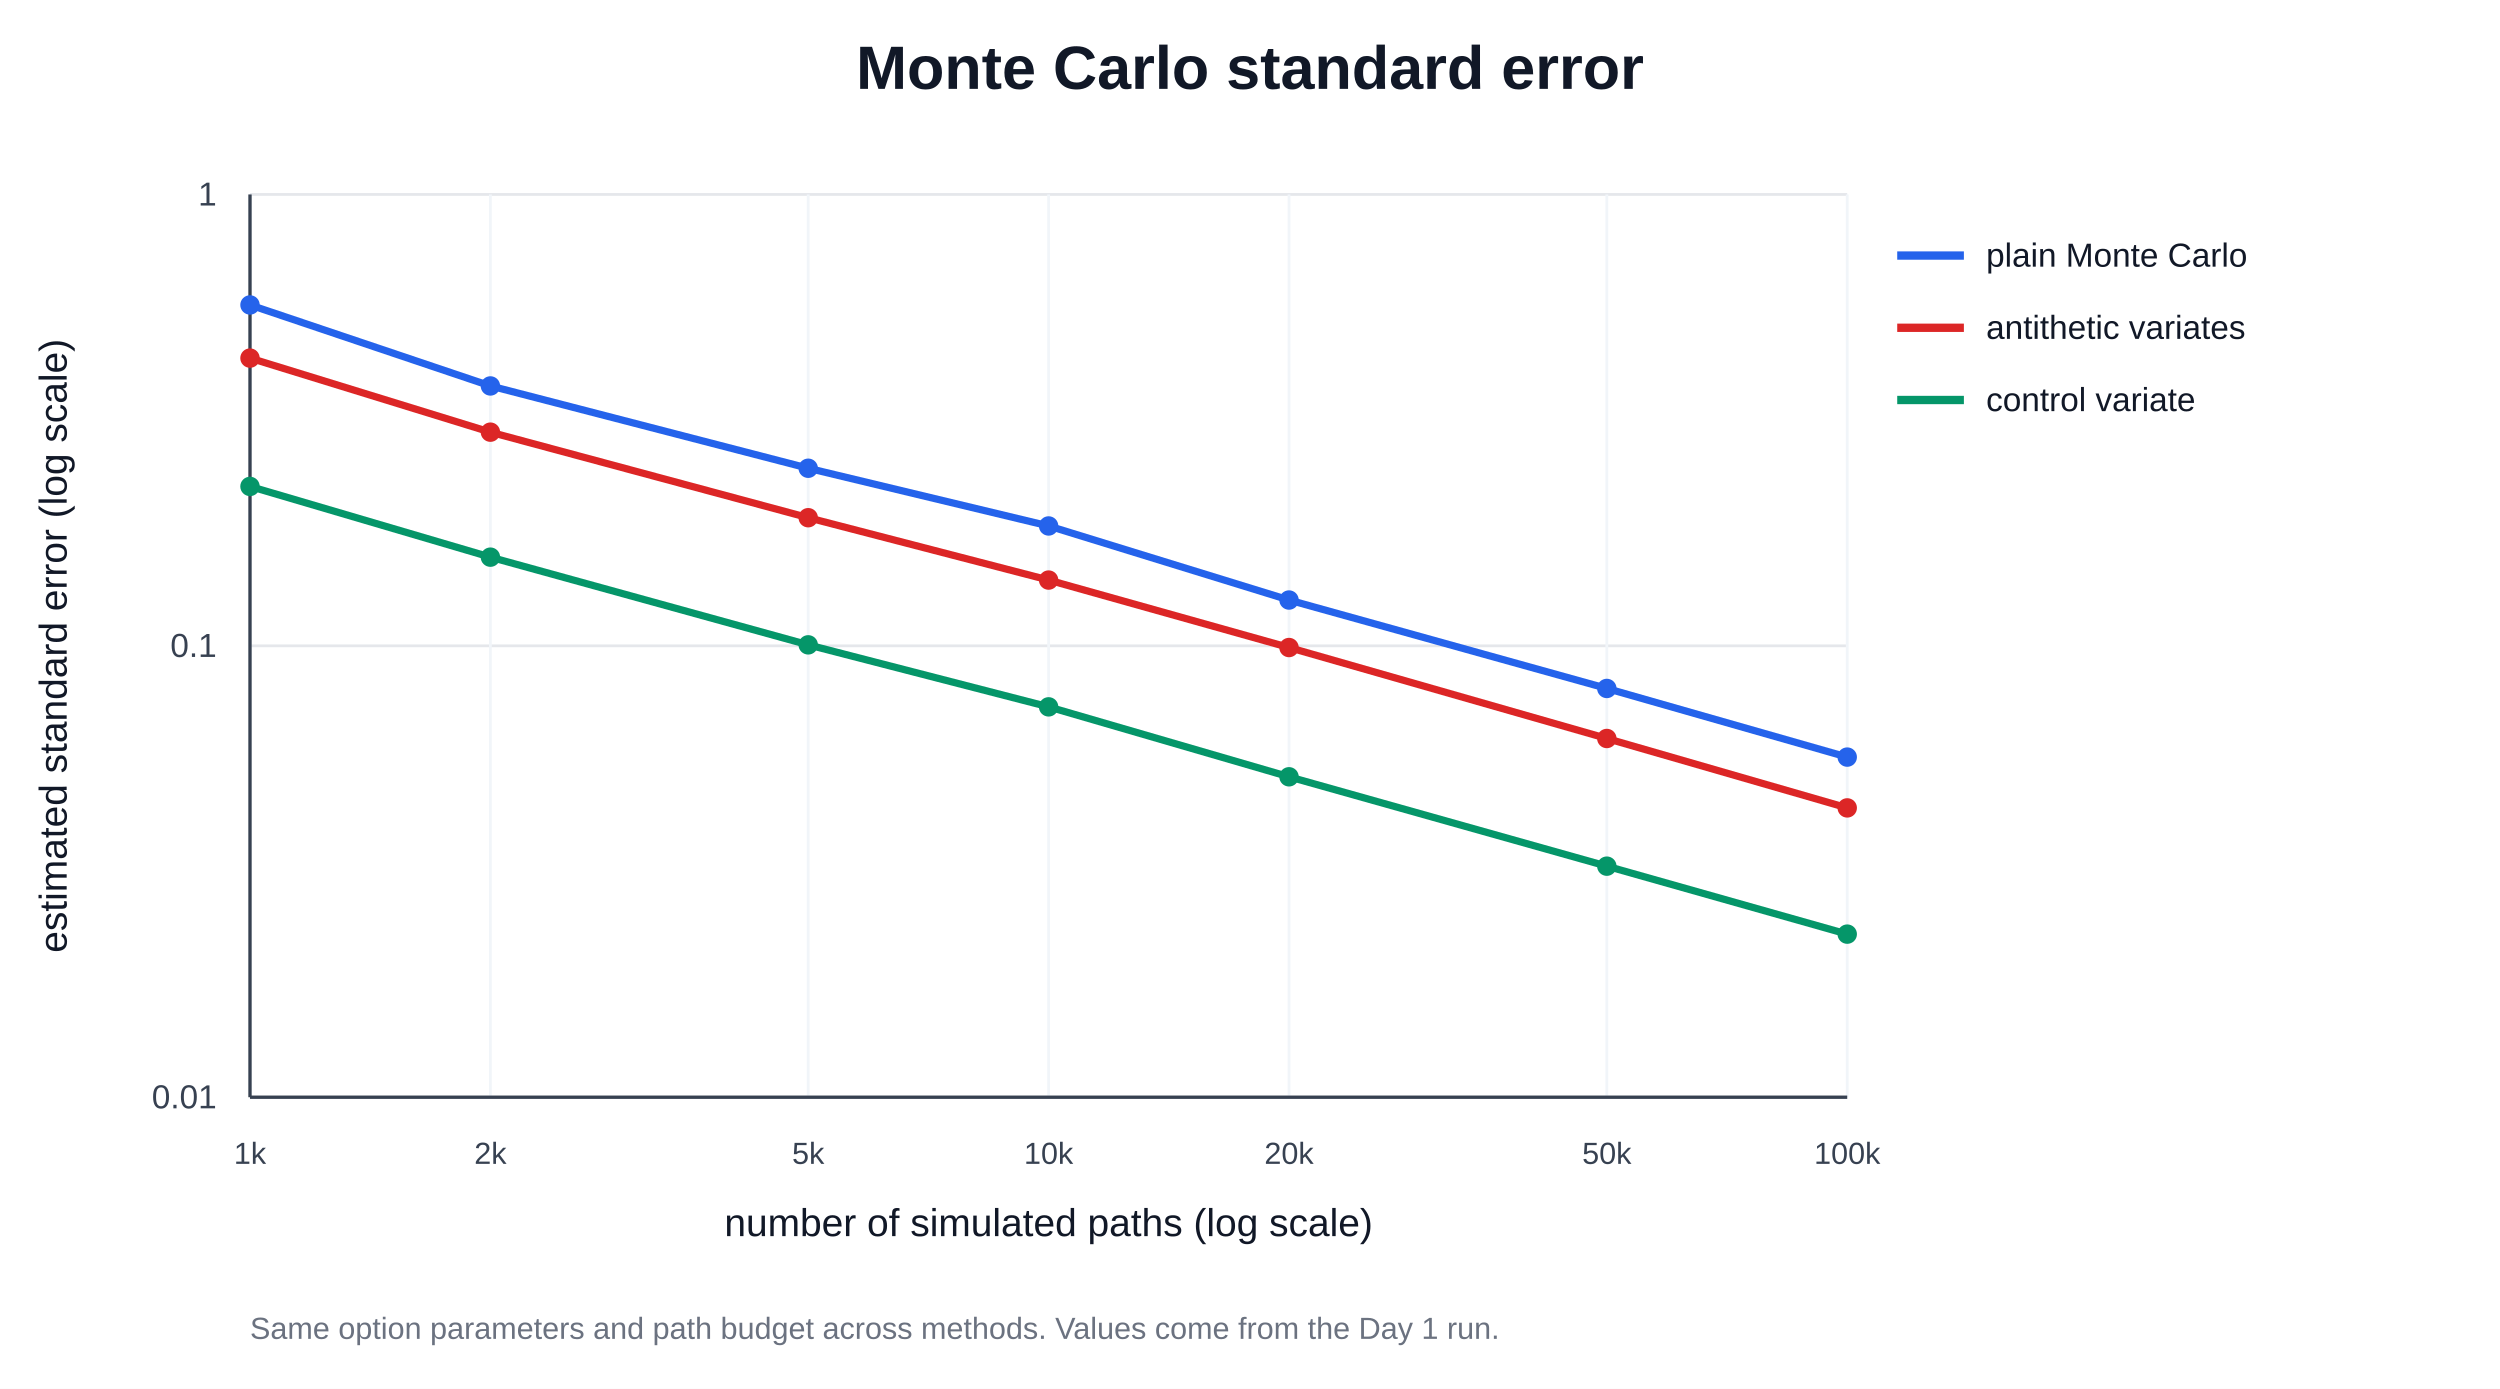
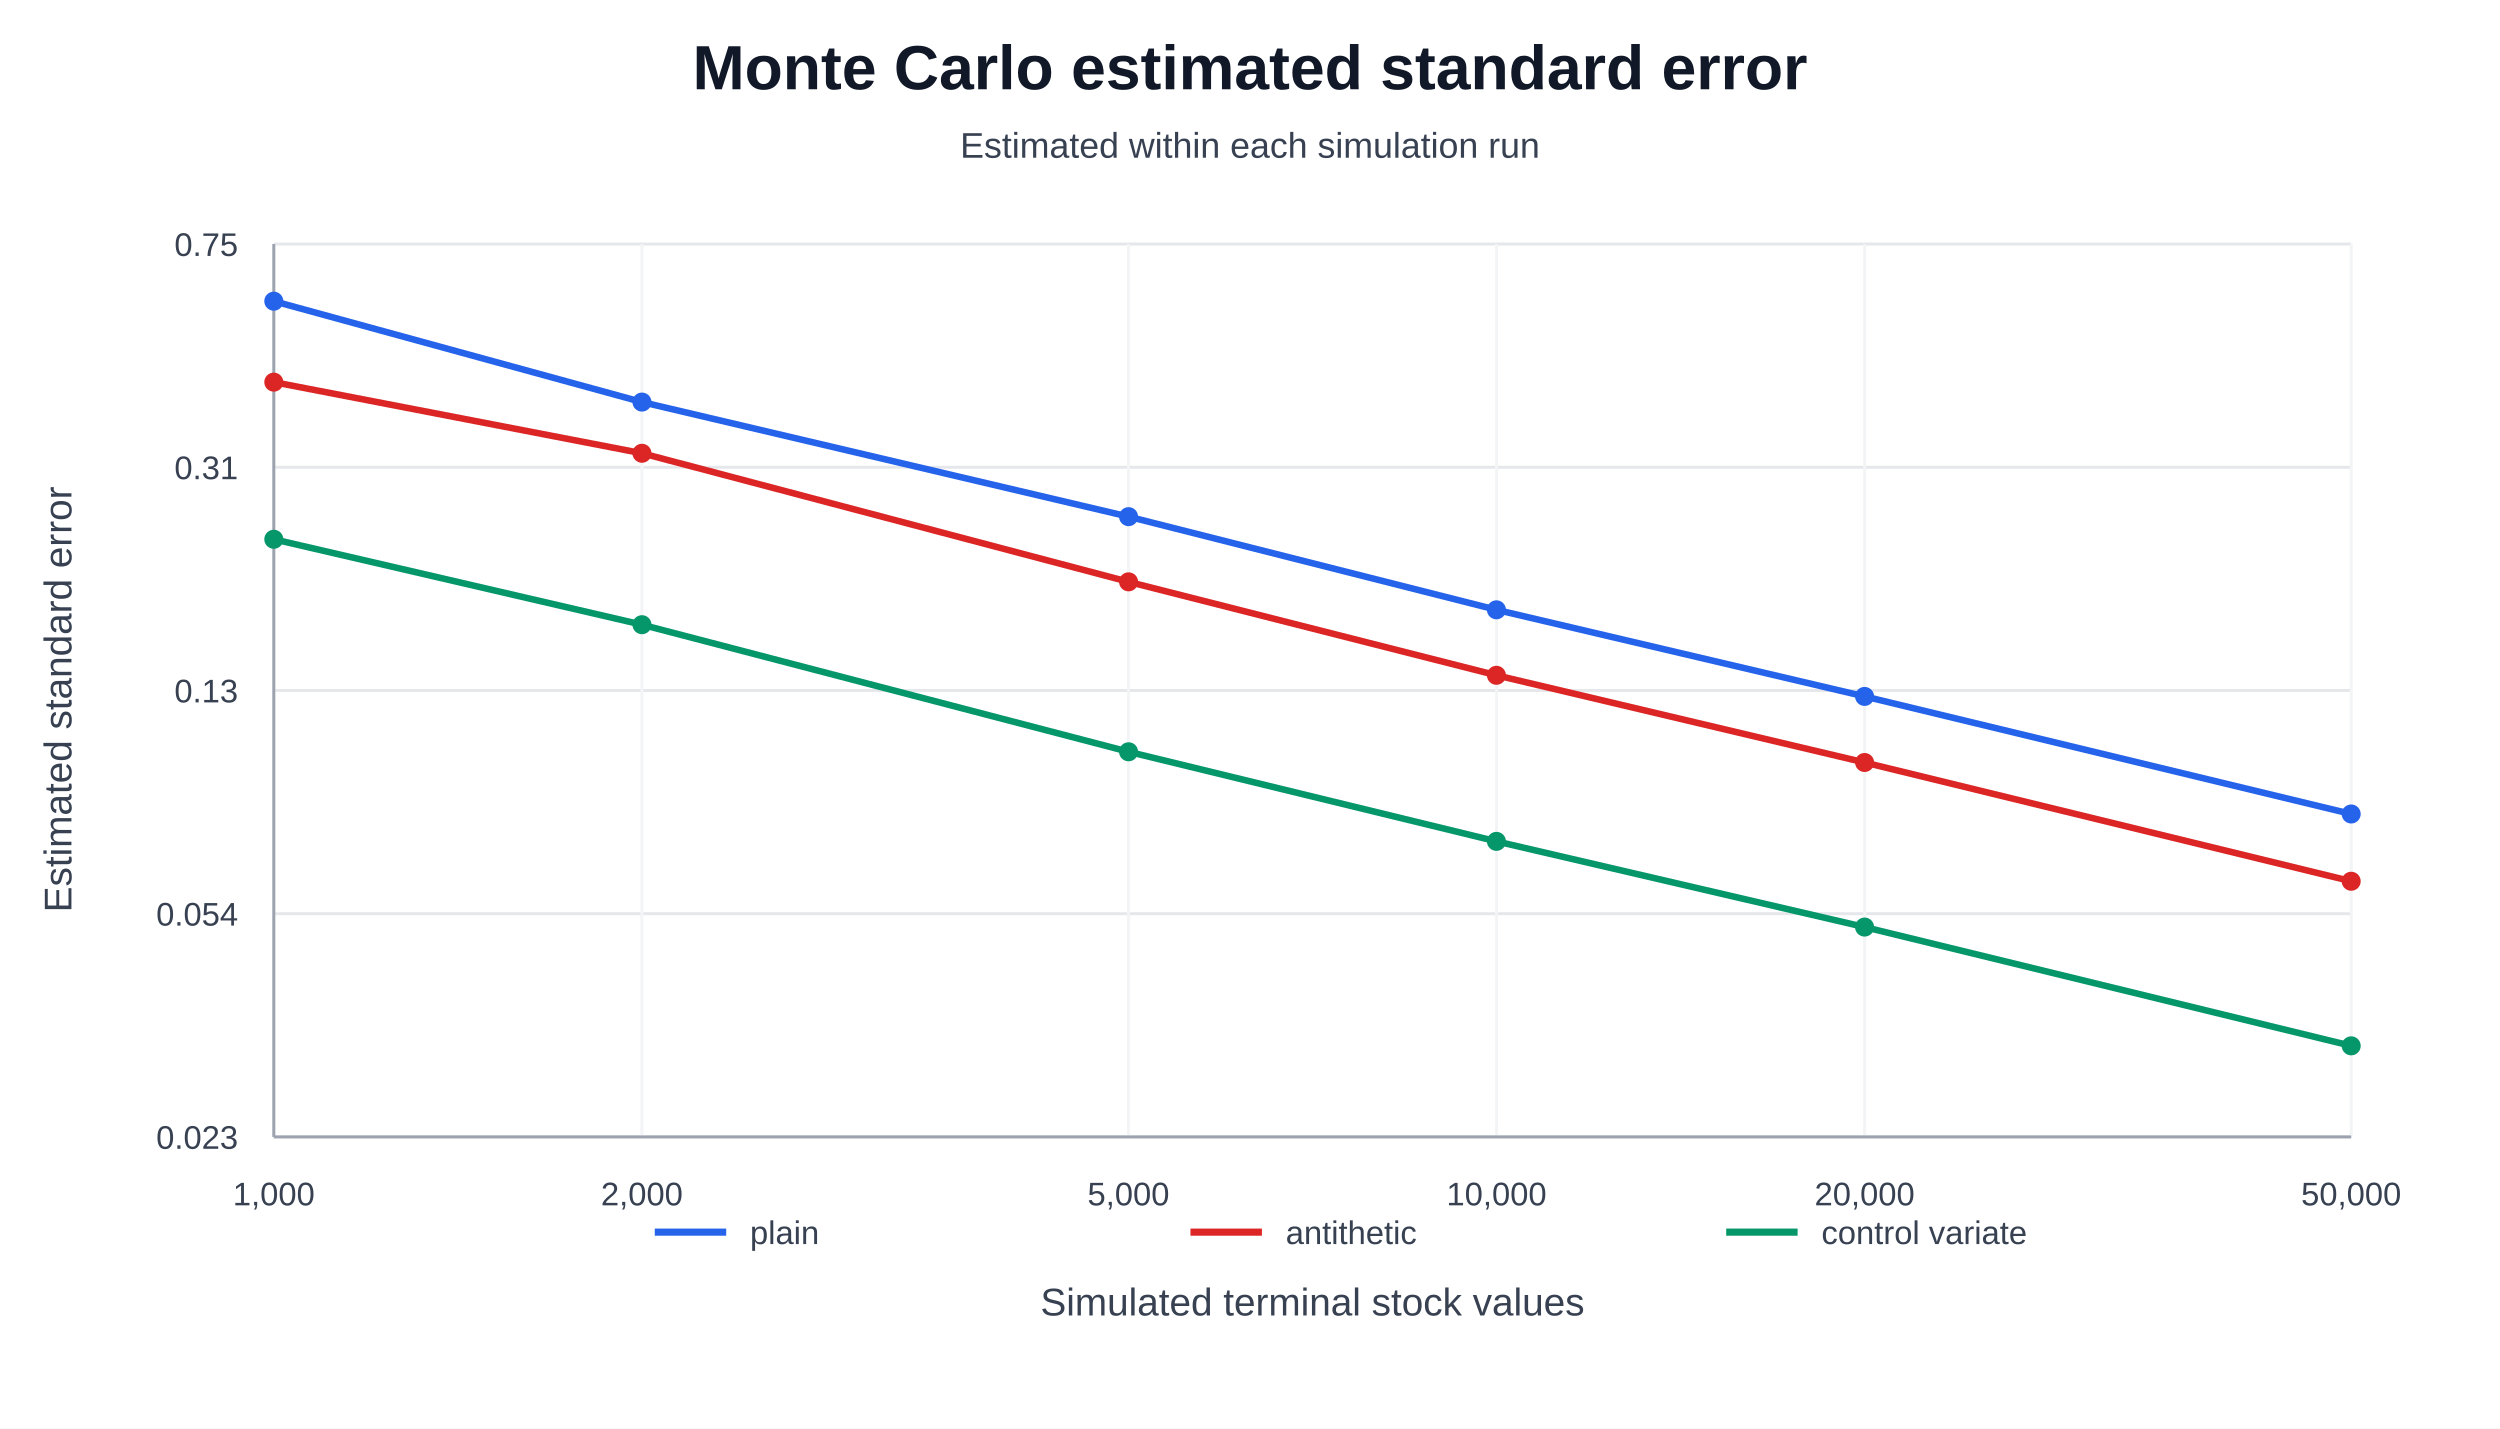
- <svg xmlns="http://www.w3.org/2000/svg" width="900" height="500" viewBox="0 0 900 500">
-   <rect width="100%" height="100%" fill="#ffffff" />
-   <text x="450" y="32" font-family="Arial,sans-serif" font-size="22" font-weight="700" text-anchor="middle" fill="#111827">Monte Carlo standard error</text>
-   <line x1="90" y1="70" x2="665" y2="70" stroke="#e5e7eb" />
-   <text x="78" y="74" text-anchor="end" font-family="Arial,sans-serif" font-size="12" fill="#374151">1</text>
-   <line x1="90" y1="232.5" x2="665" y2="232.5" stroke="#e5e7eb" />
-   <text x="78" y="236.5" text-anchor="end" font-family="Arial,sans-serif" font-size="12" fill="#374151">0.1</text>
-   <line x1="90" y1="395" x2="665" y2="395" stroke="#e5e7eb" />
-   <text x="78" y="399" text-anchor="end" font-family="Arial,sans-serif" font-size="12" fill="#374151">0.01</text>
-   <line x1="90" y1="70" x2="90" y2="395" stroke="#f1f5f9" />
-   <text x="90" y="419" text-anchor="middle" font-family="Arial,sans-serif" font-size="11" fill="#374151">1k</text>
-   <line x1="176.546" y1="70" x2="176.546" y2="395" stroke="#f1f5f9" />
-   <text x="176.546" y="419" text-anchor="middle" font-family="Arial,sans-serif" font-size="11" fill="#374151">2k</text>
-   <line x1="290.954" y1="70" x2="290.954" y2="395" stroke="#f1f5f9" />
-   <text x="290.954" y="419" text-anchor="middle" font-family="Arial,sans-serif" font-size="11" fill="#374151">5k</text>
-   <line x1="377.5" y1="70" x2="377.5" y2="395" stroke="#f1f5f9" />
-   <text x="377.5" y="419" text-anchor="middle" font-family="Arial,sans-serif" font-size="11" fill="#374151">10k</text>
-   <line x1="464.046" y1="70" x2="464.046" y2="395" stroke="#f1f5f9" />
-   <text x="464.046" y="419" text-anchor="middle" font-family="Arial,sans-serif" font-size="11" fill="#374151">20k</text>
-   <line x1="578.454" y1="70" x2="578.454" y2="395" stroke="#f1f5f9" />
-   <text x="578.454" y="419" text-anchor="middle" font-family="Arial,sans-serif" font-size="11" fill="#374151">50k</text>
-   <line x1="665" y1="70" x2="665" y2="395" stroke="#f1f5f9" />
-   <text x="665" y="419" text-anchor="middle" font-family="Arial,sans-serif" font-size="11" fill="#374151">100k</text>
-   <line x1="90" y1="395" x2="665" y2="395" stroke="#374151" stroke-width="1.2" />
-   <line x1="90" y1="70" x2="90" y2="395" stroke="#374151" stroke-width="1.2" />
-   <text x="377.5" y="445" text-anchor="middle" font-family="Arial,sans-serif" font-size="14" fill="#111827">number of simulated paths (log scale)</text>
-   <text transform="translate(24 232.5) rotate(-90)" text-anchor="middle" font-family="Arial,sans-serif" font-size="14" fill="#111827">estimated standard error (log scale)</text>
-   <polyline points="90,109.783 176.546,138.942 290.954,168.571 377.5,189.348 464.046,216.013 578.454,247.844 665,272.556" fill="none" stroke="#2563eb" stroke-width="2.6" stroke-linejoin="round" stroke-linecap="round" />
-   <circle cx="90" cy="109.783" r="3.5" fill="#2563eb" />
-   <circle cx="176.546" cy="138.942" r="3.5" fill="#2563eb" />
-   <circle cx="290.954" cy="168.571" r="3.5" fill="#2563eb" />
-   <circle cx="377.5" cy="189.348" r="3.5" fill="#2563eb" />
-   <circle cx="464.046" cy="216.013" r="3.5" fill="#2563eb" />
-   <circle cx="578.454" cy="247.844" r="3.5" fill="#2563eb" />
-   <circle cx="665" cy="272.556" r="3.5" fill="#2563eb" />
-   <line x1="683" y1="92" x2="707" y2="92" stroke="#2563eb" stroke-width="3" />
-   <text x="715" y="96" font-family="Arial,sans-serif" font-size="12" fill="#111827">plain Monte Carlo</text>
-   <polyline points="90,128.916 176.546,155.579 290.954,186.376 377.5,208.826 464.046,233.111 578.454,265.856 665,290.844" fill="none" stroke="#dc2626" stroke-width="2.6" stroke-linejoin="round" stroke-linecap="round" />
-   <circle cx="90" cy="128.916" r="3.5" fill="#dc2626" />
-   <circle cx="176.546" cy="155.579" r="3.5" fill="#dc2626" />
-   <circle cx="290.954" cy="186.376" r="3.5" fill="#dc2626" />
-   <circle cx="377.5" cy="208.826" r="3.5" fill="#dc2626" />
-   <circle cx="464.046" cy="233.111" r="3.5" fill="#dc2626" />
-   <circle cx="578.454" cy="265.856" r="3.5" fill="#dc2626" />
-   <circle cx="665" cy="290.844" r="3.5" fill="#dc2626" />
-   <line x1="683" y1="118" x2="707" y2="118" stroke="#dc2626" stroke-width="3" />
-   <text x="715" y="122" font-family="Arial,sans-serif" font-size="12" fill="#111827">antithetic variates</text>
-   <polyline points="90,175.115 176.546,200.578 290.954,232.147 377.5,254.469 464.046,279.645 578.454,311.821 665,336.287" fill="none" stroke="#059669" stroke-width="2.6" stroke-linejoin="round" stroke-linecap="round" />
-   <circle cx="90" cy="175.115" r="3.5" fill="#059669" />
-   <circle cx="176.546" cy="200.578" r="3.5" fill="#059669" />
-   <circle cx="290.954" cy="232.147" r="3.5" fill="#059669" />
-   <circle cx="377.5" cy="254.469" r="3.5" fill="#059669" />
-   <circle cx="464.046" cy="279.645" r="3.5" fill="#059669" />
-   <circle cx="578.454" cy="311.821" r="3.5" fill="#059669" />
-   <circle cx="665" cy="336.287" r="3.5" fill="#059669" />
-   <line x1="683" y1="144" x2="707" y2="144" stroke="#059669" stroke-width="3" />
-   <text x="715" y="148" font-family="Arial,sans-serif" font-size="12" fill="#111827">control variate</text>
-   <text x="90" y="482" font-family="Arial,sans-serif" font-size="11" fill="#6b7280">Same option parameters and path budget across methods. Values come from the Day 1 run.</text>
+ <svg xmlns="http://www.w3.org/2000/svg" width="840" height="480" viewBox="0 0 840 480">
+   <rect width="100%" height="100%" fill="#fff" />
+   <text x="420" y="30" text-anchor="middle" font-family="Arial,sans-serif" font-size="21" font-weight="600" fill="#111827">Monte Carlo estimated standard error</text>
+   <text x="420" y="53" text-anchor="middle" font-family="Arial,sans-serif" font-size="12" font-weight="400" fill="#374151">Estimated within each simulation run</text>
+   <line x1="92" y1="382" x2="790" y2="382" stroke="#e5e7eb" stroke-width="1" />
+   <text x="80" y="386" text-anchor="end" font-family="Arial,sans-serif" font-size="11" font-weight="400" fill="#374151">0.023</text>
+   <line x1="92" y1="307" x2="790" y2="307" stroke="#e5e7eb" stroke-width="1" />
+   <text x="80" y="311" text-anchor="end" font-family="Arial,sans-serif" font-size="11" font-weight="400" fill="#374151">0.054</text>
+   <line x1="92" y1="232" x2="790" y2="232" stroke="#e5e7eb" stroke-width="1" />
+   <text x="80" y="236" text-anchor="end" font-family="Arial,sans-serif" font-size="11" font-weight="400" fill="#374151">0.13</text>
+   <line x1="92" y1="157" x2="790" y2="157" stroke="#e5e7eb" stroke-width="1" />
+   <text x="80" y="161" text-anchor="end" font-family="Arial,sans-serif" font-size="11" font-weight="400" fill="#374151">0.31</text>
+   <line x1="92" y1="82" x2="790" y2="82" stroke="#e5e7eb" stroke-width="1" />
+   <text x="80" y="86" text-anchor="end" font-family="Arial,sans-serif" font-size="11" font-weight="400" fill="#374151">0.75</text>
+   <line x1="92" y1="82" x2="92" y2="382" stroke="#f3f4f6" stroke-width="1" />
+   <text x="92" y="405" text-anchor="middle" font-family="Arial,sans-serif" font-size="11" font-weight="400" fill="#374151">1,000</text>
+   <line x1="215.674" y1="82" x2="215.674" y2="382" stroke="#f3f4f6" stroke-width="1" />
+   <text x="215.674" y="405" text-anchor="middle" font-family="Arial,sans-serif" font-size="11" font-weight="400" fill="#374151">2,000</text>
+   <line x1="379.163" y1="82" x2="379.163" y2="382" stroke="#f3f4f6" stroke-width="1" />
+   <text x="379.163" y="405" text-anchor="middle" font-family="Arial,sans-serif" font-size="11" font-weight="400" fill="#374151">5,000</text>
+   <line x1="502.837" y1="82" x2="502.837" y2="382" stroke="#f3f4f6" stroke-width="1" />
+   <text x="502.837" y="405" text-anchor="middle" font-family="Arial,sans-serif" font-size="11" font-weight="400" fill="#374151">10,000</text>
+   <line x1="626.511" y1="82" x2="626.511" y2="382" stroke="#f3f4f6" stroke-width="1" />
+   <text x="626.511" y="405" text-anchor="middle" font-family="Arial,sans-serif" font-size="11" font-weight="400" fill="#374151">20,000</text>
+   <line x1="790" y1="82" x2="790" y2="382" stroke="#f3f4f6" stroke-width="1" />
+   <text x="790" y="405" text-anchor="middle" font-family="Arial,sans-serif" font-size="11" font-weight="400" fill="#374151">50,000</text>
+   <line x1="92" y1="82" x2="92" y2="382" stroke="#9ca3af" stroke-width="1" />
+   <line x1="92" y1="382" x2="790" y2="382" stroke="#9ca3af" stroke-width="1" />
+   <text x="441" y="442" text-anchor="middle" font-family="Arial,sans-serif" font-size="13" font-weight="400" fill="#374151">Simulated terminal stock values</text>
+   <text x="24" y="235" transform="rotate(-90 24 235)" text-anchor="middle" font-family="Arial,sans-serif" font-size="13" fill="#374151">Estimated standard error</text>
+   <polyline points="92.0,101.2 215.7,135.1 379.2,173.6 502.8,204.9 626.5,234.0 790.0,273.5" fill="none" stroke="#2563eb" stroke-width="2.2" stroke-linejoin="round" />
+   <circle cx="92.0" cy="101.2" r="3.2" fill="#2563eb" />
+   <circle cx="215.7" cy="135.1" r="3.2" fill="#2563eb" />
+   <circle cx="379.2" cy="173.6" r="3.2" fill="#2563eb" />
+   <circle cx="502.8" cy="204.9" r="3.2" fill="#2563eb" />
+   <circle cx="626.5" cy="234.0" r="3.2" fill="#2563eb" />
+   <circle cx="790.0" cy="273.5" r="3.2" fill="#2563eb" />
+   <line x1="220" y1="414" x2="244" y2="414" stroke="#2563eb" stroke-width="2.4" />
+   <text x="252" y="418" text-anchor="start" font-family="Arial,sans-serif" font-size="11" font-weight="400" fill="#374151">plain</text>
+   <polyline points="92.0,128.4 215.7,152.3 379.2,195.5 502.8,226.9 626.5,256.2 790.0,296.1" fill="none" stroke="#dc2626" stroke-width="2.2" stroke-linejoin="round" />
+   <circle cx="92.0" cy="128.4" r="3.2" fill="#dc2626" />
+   <circle cx="215.7" cy="152.3" r="3.2" fill="#dc2626" />
+   <circle cx="379.2" cy="195.5" r="3.2" fill="#dc2626" />
+   <circle cx="502.8" cy="226.9" r="3.2" fill="#dc2626" />
+   <circle cx="626.5" cy="256.2" r="3.2" fill="#dc2626" />
+   <circle cx="790.0" cy="296.1" r="3.2" fill="#dc2626" />
+   <line x1="400" y1="414" x2="424" y2="414" stroke="#dc2626" stroke-width="2.4" />
+   <text x="432" y="418" text-anchor="start" font-family="Arial,sans-serif" font-size="11" font-weight="400" fill="#374151">antithetic</text>
+   <polyline points="92.0,181.2 215.7,209.9 379.2,252.6 502.8,282.7 626.5,311.5 790.0,351.4" fill="none" stroke="#059669" stroke-width="2.2" stroke-linejoin="round" />
+   <circle cx="92.0" cy="181.2" r="3.2" fill="#059669" />
+   <circle cx="215.7" cy="209.9" r="3.2" fill="#059669" />
+   <circle cx="379.2" cy="252.6" r="3.2" fill="#059669" />
+   <circle cx="502.8" cy="282.7" r="3.2" fill="#059669" />
+   <circle cx="626.5" cy="311.5" r="3.2" fill="#059669" />
+   <circle cx="790.0" cy="351.4" r="3.2" fill="#059669" />
+   <line x1="580" y1="414" x2="604" y2="414" stroke="#059669" stroke-width="2.4" />
+   <text x="612" y="418" text-anchor="start" font-family="Arial,sans-serif" font-size="11" font-weight="400" fill="#374151">control variate</text>
</svg>
